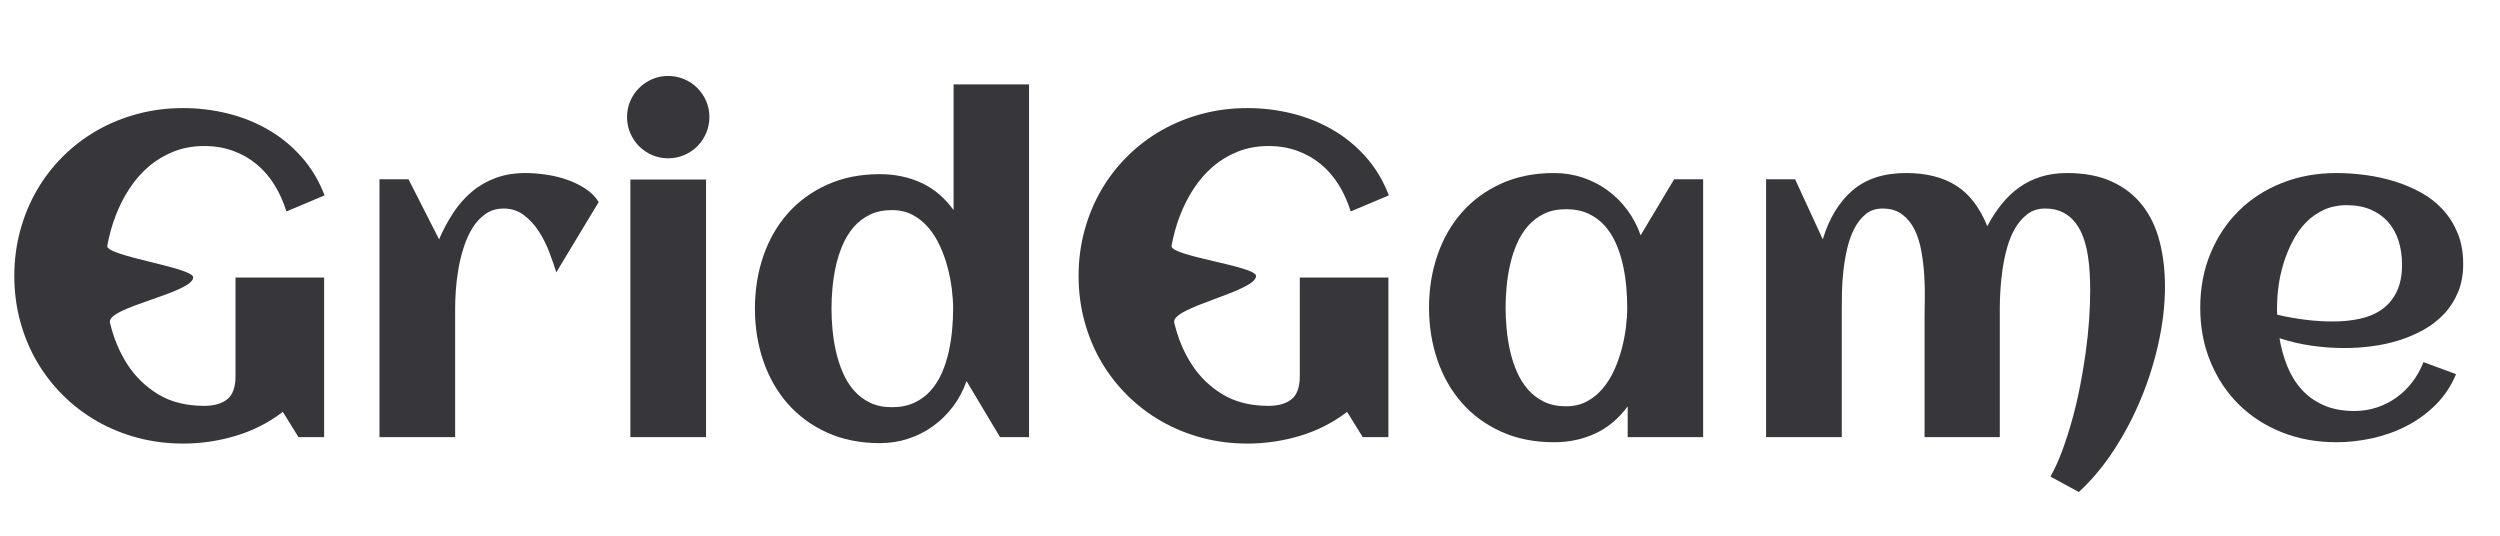
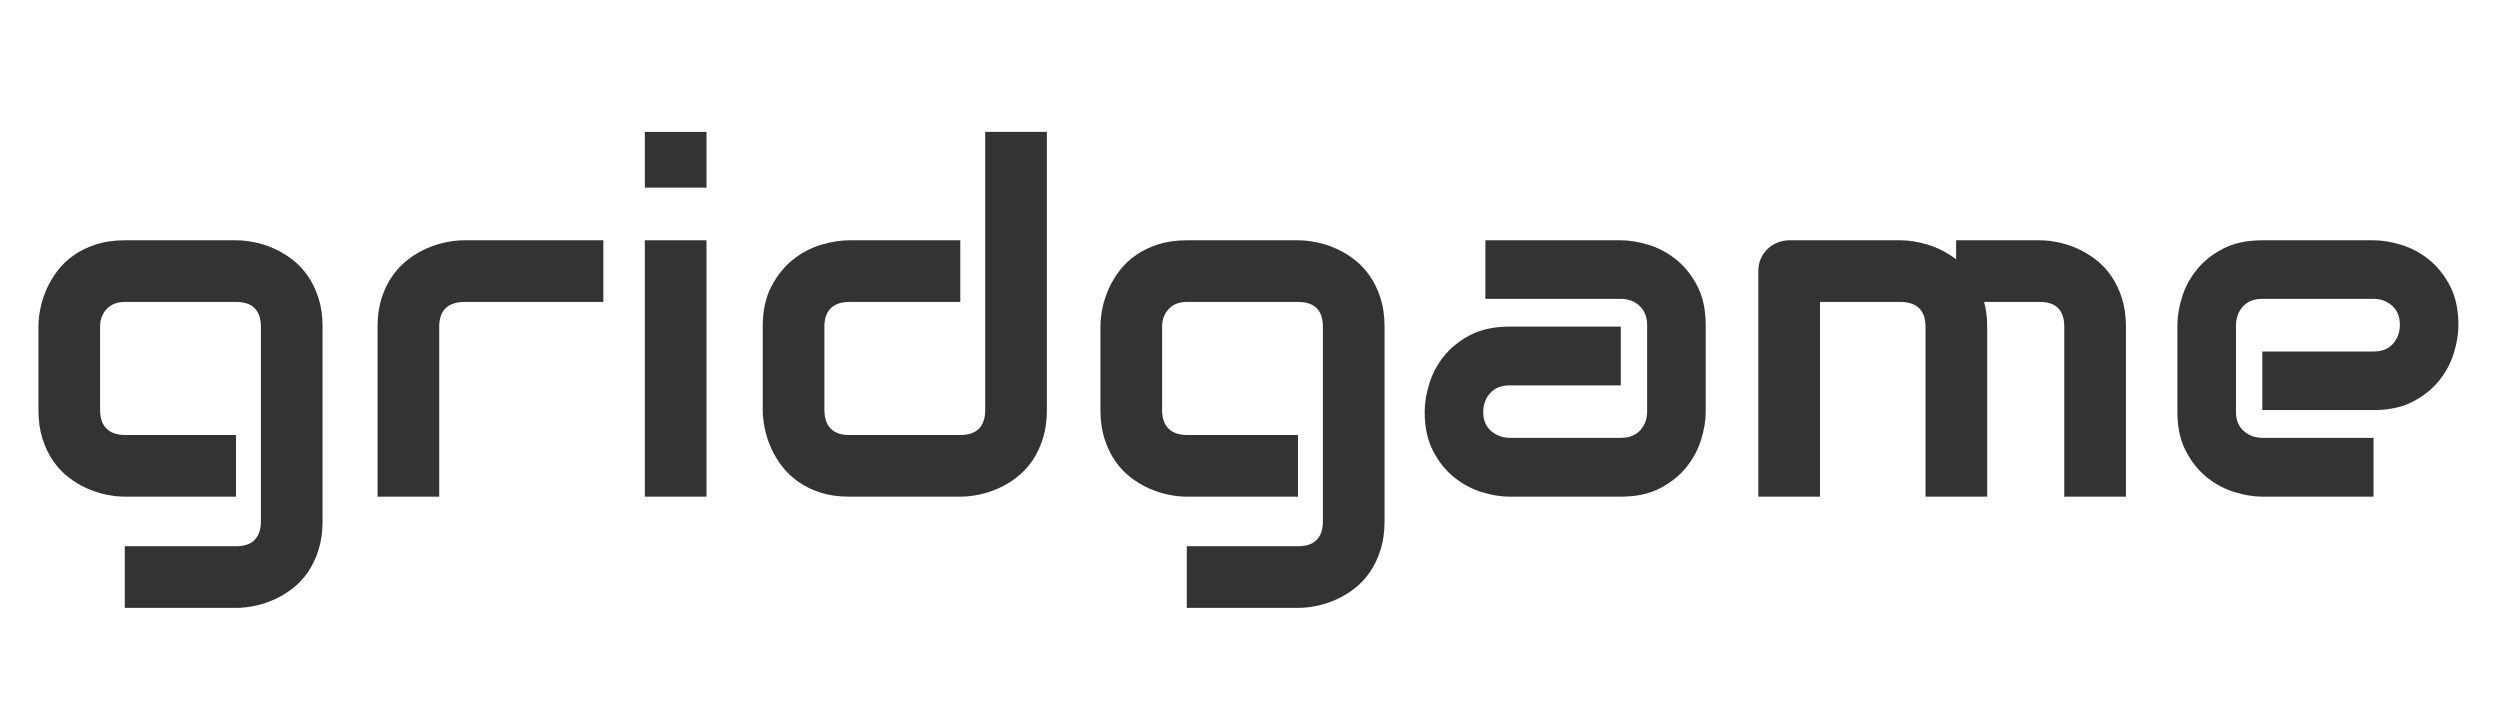
- <svg xmlns="http://www.w3.org/2000/svg" viewBox="0 0 700 150">
-   <path d="M 90.88 54.701 L 80.192 59.201 C 79.359 56.493 78.244 54.014 76.848 51.764 C 75.453 49.514 73.786 47.587 71.848 45.983 C 69.911 44.378 67.713 43.128 65.255 42.233 C 62.796 41.337 60.109 40.889 57.192 40.889 C 54.067 40.889 51.203 41.41 48.598 42.451 C 45.994 43.493 43.661 44.899 41.598 46.67 C 39.536 48.441 37.734 50.514 36.192 52.889 C 34.651 55.264 33.369 57.795 32.348 60.483 C 31.327 63.17 30.557 65.951 30.036 68.826 C 29.515 71.701 54.089 74.902 54.089 77.652 C 54.089 82.027 29.765 85.993 30.786 90.326 C 31.807 94.659 33.432 98.555 35.661 102.014 C 37.89 105.472 40.776 108.274 44.317 110.42 C 47.859 112.566 52.151 113.639 57.192 113.639 C 59.942 113.639 62.088 113.024 63.63 111.795 C 65.171 110.566 65.942 108.409 65.942 105.326 L 65.942 77.701 L 90.755 77.701 L 90.755 122.389 L 83.567 122.389 L 79.192 115.326 C 75.192 118.368 70.786 120.608 65.973 122.045 C 61.161 123.482 56.255 124.201 51.255 124.201 C 46.838 124.201 42.599 123.659 38.536 122.576 C 34.473 121.493 30.692 119.951 27.192 117.951 C 23.692 115.951 20.515 113.534 17.661 110.701 C 14.807 107.868 12.369 104.722 10.348 101.264 C 8.327 97.805 6.765 94.045 5.661 89.983 C 4.557 85.92 4.005 81.681 4.005 77.264 C 4.005 72.847 4.557 68.608 5.661 64.545 C 6.765 60.482 8.327 56.712 10.348 53.233 C 12.369 49.754 14.807 46.597 17.661 43.764 C 20.515 40.931 23.692 38.514 27.192 36.514 C 30.692 34.514 34.473 32.972 38.536 31.889 C 42.599 30.806 46.838 30.264 51.255 30.264 C 55.505 30.264 59.661 30.764 63.723 31.764 C 67.786 32.764 71.567 34.274 75.067 36.295 C 78.567 38.316 81.682 40.857 84.411 43.92 C 87.14 46.983 89.297 50.576 90.88 54.701 Z" style="fill: rgb(54, 54, 59); white-space: pre;" />
-   <path d="M 167.63 56.576 L 155.755 76.264 Q 155.005 73.764 153.817 70.639 Q 152.63 67.514 150.88 64.795 Q 149.13 62.076 146.692 60.233 Q 144.255 58.389 141.067 58.389 Q 138.13 58.389 135.973 59.889 Q 133.817 61.389 132.317 63.795 Q 130.817 66.201 129.848 69.233 Q 128.88 72.264 128.348 75.358 Q 127.817 78.451 127.63 81.295 Q 127.442 84.139 127.442 86.201 L 127.442 122.389 L 106.255 122.389 L 106.255 50.201 L 114.38 50.201 L 122.942 67.014 Q 124.692 62.951 126.942 59.545 Q 129.192 56.139 132.13 53.67 Q 135.067 51.201 138.786 49.826 Q 142.505 48.451 147.192 48.451 Q 149.63 48.451 152.63 48.858 Q 155.63 49.264 158.505 50.233 Q 161.38 51.201 163.817 52.764 Q 166.255 54.326 167.63 56.576 Z" style="fill: rgb(54, 54, 59); white-space: pre;" />
-   <path d="M 198.63 32.764 Q 198.63 35.139 197.723 37.264 Q 196.817 39.389 195.255 40.951 Q 193.692 42.514 191.567 43.42 Q 189.442 44.326 187.067 44.326 Q 184.692 44.326 182.598 43.42 Q 180.505 42.514 178.942 40.951 Q 177.38 39.389 176.473 37.264 Q 175.567 35.139 175.567 32.764 Q 175.567 30.389 176.473 28.295 Q 177.38 26.201 178.942 24.639 Q 180.505 23.076 182.598 22.17 Q 184.692 21.264 187.067 21.264 Q 189.442 21.264 191.567 22.17 Q 193.692 23.076 195.255 24.639 Q 196.817 26.201 197.723 28.295 Q 198.63 30.389 198.63 32.764 Z M 197.692 122.389 L 176.505 122.389 L 176.505 50.264 L 197.692 50.264 Z" style="fill: rgb(54, 54, 59); white-space: pre;" />
-   <path d="M 288.13 122.389 L 280.005 122.389 L 270.63 106.701 Q 269.255 110.639 266.848 113.826 Q 264.442 117.014 261.286 119.295 Q 258.13 121.576 254.348 122.826 Q 250.567 124.076 246.38 124.076 Q 238.13 124.076 231.63 121.139 Q 225.13 118.201 220.63 113.108 Q 216.13 108.014 213.755 101.139 Q 211.38 94.264 211.38 86.389 Q 211.38 78.514 213.755 71.639 Q 216.13 64.764 220.63 59.701 Q 225.13 54.639 231.63 51.701 Q 238.13 48.764 246.38 48.764 Q 252.692 48.764 257.973 51.201 Q 263.255 53.639 267.005 58.826 L 267.005 23.639 L 288.13 23.639 Z M 266.88 86.389 Q 266.88 83.889 266.505 80.889 Q 266.13 77.889 265.317 74.826 Q 264.505 71.764 263.192 68.889 Q 261.88 66.014 259.973 63.764 Q 258.067 61.514 255.536 60.17 Q 253.005 58.826 249.755 58.826 Q 246.192 58.826 243.567 60.108 Q 240.942 61.389 239.067 63.545 Q 237.192 65.701 235.973 68.514 Q 234.755 71.326 234.067 74.389 Q 233.38 77.451 233.098 80.545 Q 232.817 83.639 232.817 86.389 Q 232.817 89.139 233.098 92.233 Q 233.38 95.326 234.067 98.389 Q 234.755 101.451 235.973 104.295 Q 237.192 107.139 239.067 109.295 Q 240.942 111.451 243.567 112.733 Q 246.192 114.014 249.755 114.014 Q 253.317 114.014 256.005 112.764 Q 258.692 111.514 260.598 109.358 Q 262.505 107.201 263.723 104.42 Q 264.942 101.639 265.63 98.545 Q 266.317 95.451 266.598 92.326 Q 266.88 89.201 266.88 86.389 Z" style="fill: rgb(54, 54, 59); white-space: pre;" />
-   <path d="M 388.879 54.701 L 378.192 59.201 C 377.359 56.493 376.244 54.014 374.848 51.764 C 373.452 49.514 371.785 47.587 369.848 45.983 C 367.911 44.378 365.713 43.128 363.254 42.233 C 360.796 41.337 358.109 40.889 355.192 40.889 C 352.067 40.889 349.202 41.41 346.598 42.451 C 343.994 43.493 341.661 44.899 339.598 46.67 C 337.535 48.441 335.733 50.514 334.192 52.889 C 332.65 55.264 331.369 57.795 330.348 60.483 C 329.327 63.17 328.557 65.951 328.036 68.826 C 327.515 71.701 351.7 74.514 351.7 77.264 C 351.7 81.639 327.765 85.993 328.786 90.326 C 329.807 94.659 331.432 98.555 333.661 102.014 C 335.89 105.472 338.775 108.274 342.317 110.42 C 345.858 112.566 350.15 113.639 355.192 113.639 C 357.942 113.639 360.088 113.024 361.629 111.795 C 363.171 110.566 363.942 108.409 363.942 105.326 L 363.942 77.701 L 388.754 77.701 L 388.754 122.389 L 381.567 122.389 L 377.192 115.326 C 373.192 118.368 368.786 120.608 363.973 122.045 C 359.16 123.482 354.254 124.201 349.254 124.201 C 344.837 124.201 340.598 123.659 336.536 122.576 C 332.473 121.493 328.692 119.951 325.192 117.951 C 321.692 115.951 318.515 113.534 315.661 110.701 C 312.806 107.868 310.369 104.722 308.348 101.264 C 306.327 97.805 304.765 94.045 303.661 89.983 C 302.556 85.92 302.004 81.681 302.004 77.264 C 302.004 72.847 302.556 68.608 303.661 64.545 C 304.765 60.482 306.327 56.712 308.348 53.233 C 310.369 49.754 312.806 46.597 315.661 43.764 C 318.515 40.931 321.692 38.514 325.192 36.514 C 328.692 34.514 332.473 32.972 336.536 31.889 C 340.598 30.806 344.837 30.264 349.254 30.264 C 353.504 30.264 357.66 30.764 361.723 31.764 C 365.786 32.764 369.567 34.274 373.067 36.295 C 376.567 38.316 379.682 40.857 382.411 43.92 C 385.14 46.983 387.296 50.576 388.879 54.701 Z" style="fill: rgb(54, 54, 59); white-space: pre;" />
-   <path d="M 476.879 122.389 L 455.754 122.389 L 455.754 113.764 Q 452.004 118.889 446.723 121.358 Q 441.442 123.826 435.129 123.826 Q 426.879 123.826 420.379 120.889 Q 413.879 117.951 409.379 112.858 Q 404.879 107.764 402.504 100.889 Q 400.129 94.014 400.129 86.139 Q 400.129 78.264 402.504 71.389 Q 404.879 64.514 409.379 59.42 Q 413.879 54.326 420.379 51.389 Q 426.879 48.451 435.129 48.451 Q 439.317 48.451 443.098 49.701 Q 446.879 50.951 450.036 53.233 Q 453.192 55.514 455.598 58.733 Q 458.004 61.951 459.379 65.889 L 468.754 50.201 L 476.879 50.201 Z M 455.629 86.139 Q 455.629 83.326 455.348 80.201 Q 455.067 77.076 454.379 74.014 Q 453.692 70.951 452.473 68.17 Q 451.254 65.389 449.348 63.233 Q 447.442 61.076 444.754 59.826 Q 442.067 58.576 438.504 58.576 Q 434.942 58.576 432.317 59.858 Q 429.692 61.139 427.817 63.295 Q 425.942 65.451 424.723 68.264 Q 423.504 71.076 422.817 74.139 Q 422.129 77.201 421.848 80.295 Q 421.567 83.389 421.567 86.139 Q 421.567 88.889 421.848 92.014 Q 422.129 95.139 422.817 98.201 Q 423.504 101.264 424.723 104.076 Q 425.942 106.889 427.817 109.045 Q 429.692 111.201 432.317 112.483 Q 434.942 113.764 438.504 113.764 Q 441.754 113.764 444.286 112.42 Q 446.817 111.076 448.723 108.826 Q 450.629 106.576 451.942 103.701 Q 453.254 100.826 454.067 97.764 Q 454.879 94.701 455.254 91.67 Q 455.629 88.639 455.629 86.139 Z" style="fill: rgb(54, 54, 59); white-space: pre;" />
-   <path d="M 606.192 80.264 Q 606.192 87.701 604.442 95.764 Q 602.692 103.826 599.536 111.483 Q 596.379 119.139 591.942 125.951 Q 587.504 132.764 582.067 137.764 L 574.129 133.451 Q 575.942 130.201 577.442 126.139 Q 578.942 122.076 580.192 117.576 Q 581.442 113.076 582.379 108.326 Q 583.317 103.576 583.973 98.858 Q 584.629 94.139 584.942 89.701 Q 585.254 85.264 585.254 81.389 Q 585.254 79.201 585.129 76.639 Q 585.004 74.076 584.598 71.514 Q 584.192 68.951 583.379 66.608 Q 582.567 64.264 581.161 62.42 Q 579.754 60.576 577.661 59.483 Q 575.567 58.389 572.629 58.389 Q 569.754 58.389 567.723 59.92 Q 565.692 61.451 564.254 63.889 Q 562.817 66.326 561.973 69.389 Q 561.129 72.451 560.692 75.545 Q 560.254 78.639 560.098 81.451 Q 559.942 84.264 559.942 86.201 L 559.942 122.389 L 538.879 122.389 L 538.879 88.764 Q 538.879 86.576 538.942 83.483 Q 539.004 80.389 538.786 77.014 Q 538.567 73.639 537.973 70.295 Q 537.379 66.951 536.098 64.326 Q 534.817 61.701 532.629 60.045 Q 530.442 58.389 527.129 58.389 Q 524.317 58.389 522.411 59.951 Q 520.504 61.514 519.223 63.983 Q 517.942 66.451 517.223 69.545 Q 516.504 72.639 516.161 75.733 Q 515.817 78.826 515.754 81.608 Q 515.692 84.389 515.692 86.201 L 515.692 122.389 L 494.504 122.389 L 494.504 50.201 L 502.629 50.201 L 510.379 67.014 Q 513.004 58.264 518.661 53.358 Q 524.317 48.451 533.692 48.451 Q 542.129 48.451 547.692 51.951 Q 553.254 55.451 556.442 63.326 Q 558.254 59.889 560.473 57.139 Q 562.692 54.389 565.411 52.451 Q 568.129 50.514 571.442 49.483 Q 574.754 48.451 578.754 48.451 Q 586.129 48.451 591.348 50.858 Q 596.567 53.264 599.879 57.514 Q 603.192 61.764 604.692 67.608 Q 606.192 73.451 606.192 80.264 Z" style="fill: rgb(54, 54, 59); white-space: pre;" />
-   <path d="M 637.63 88.139 Q 641.505 89.014 645.38 89.514 Q 649.255 90.014 653.192 90.014 Q 657.317 90.014 660.848 89.233 Q 664.38 88.451 666.973 86.608 Q 669.567 84.764 671.067 81.701 Q 672.567 78.639 672.567 74.076 Q 672.567 70.389 671.567 67.326 Q 670.567 64.264 668.598 62.076 Q 666.63 59.889 663.755 58.67 Q 660.88 57.451 657.067 57.451 Q 653.505 57.451 650.661 58.764 Q 647.817 60.076 645.661 62.295 Q 643.505 64.514 641.973 67.451 Q 640.442 70.389 639.442 73.576 Q 638.442 76.764 638.005 80.014 Q 637.567 83.264 637.567 86.139 Q 637.567 86.639 637.567 87.139 Q 637.567 87.639 637.63 88.139 Z M 689.692 73.889 Q 689.692 78.326 688.255 81.795 Q 686.817 85.264 684.348 87.889 Q 681.88 90.514 678.63 92.326 Q 675.38 94.139 671.692 95.295 Q 668.005 96.451 664.098 96.951 Q 660.192 97.451 656.505 97.451 Q 651.817 97.451 647.255 96.795 Q 642.692 96.139 638.255 94.701 Q 638.942 98.826 640.442 102.545 Q 641.942 106.264 644.442 109.045 Q 646.942 111.826 650.598 113.451 Q 654.255 115.076 659.255 115.076 Q 662.567 115.076 665.567 114.076 Q 668.567 113.076 671.067 111.264 Q 673.567 109.451 675.473 106.951 Q 677.38 104.451 678.567 101.389 L 687.692 104.764 Q 685.63 109.701 682.036 113.295 Q 678.442 116.889 673.911 119.233 Q 669.38 121.576 664.286 122.701 Q 659.192 123.826 654.192 123.826 Q 645.942 123.826 638.942 121.045 Q 631.942 118.264 626.88 113.264 Q 621.817 108.264 618.942 101.326 Q 616.067 94.389 616.067 86.139 Q 616.067 77.889 618.942 70.951 Q 621.817 64.014 626.88 59.014 Q 631.942 54.014 638.942 51.233 Q 645.942 48.451 654.192 48.451 Q 658.192 48.451 662.38 49.014 Q 666.567 49.576 670.505 50.795 Q 674.442 52.014 677.942 53.951 Q 681.442 55.889 684.036 58.733 Q 686.63 61.576 688.161 65.326 Q 689.692 69.076 689.692 73.889 Z" style="fill: rgb(54, 54, 59); white-space: pre;" />
+ <svg xmlns="http://www.w3.org/2000/svg" viewBox="0 0 700 200">
+   <path d="M 90.317 145.971 Q 90.317 150.42 89.188 153.973 Q 88.06 157.526 86.2 160.215 Q 84.341 162.905 81.884 164.797 Q 79.427 166.69 76.737 167.885 Q 74.048 169.081 71.292 169.645 Q 68.536 170.21 66.079 170.21 L 34.935 170.21 L 34.935 152.944 L 66.079 152.944 Q 69.599 152.944 71.325 151.151 Q 73.052 149.358 73.052 145.971 L 73.052 91.452 Q 73.052 88.065 71.325 86.305 Q 69.599 84.545 66.079 84.545 L 34.935 84.545 Q 31.747 84.545 29.888 86.504 Q 28.028 88.463 28.028 91.452 L 28.028 114.827 Q 28.028 118.213 29.821 120.006 Q 31.614 121.799 35.067 121.799 L 66.079 121.799 L 66.079 139.065 L 34.935 139.065 Q 32.477 139.065 29.755 138.501 Q 27.032 137.936 24.343 136.741 Q 21.653 135.545 19.196 133.653 Q 16.739 131.76 14.88 129.071 Q 13.02 126.381 11.892 122.829 Q 10.763 119.276 10.763 114.827 L 10.763 91.452 Q 10.763 88.995 11.327 86.272 Q 11.892 83.549 13.087 80.86 Q 14.282 78.17 16.175 75.713 Q 18.067 73.256 20.757 71.397 Q 23.446 69.538 26.966 68.409 Q 30.485 67.28 34.935 67.28 L 66.079 67.28 Q 68.536 67.28 71.292 67.844 Q 74.048 68.409 76.737 69.604 Q 79.427 70.799 81.884 72.692 Q 84.341 74.585 86.2 77.274 Q 88.06 79.963 89.188 83.483 Q 90.317 87.003 90.317 91.452 Z" style="fill: rgb(51, 51, 51); white-space: pre;" />
+   <path d="M 168.935 84.545 L 130.087 84.545 Q 126.567 84.545 124.774 86.305 Q 122.981 88.065 122.981 91.452 L 122.981 139.065 L 105.716 139.065 L 105.716 91.452 Q 105.716 87.003 106.845 83.483 Q 107.974 79.963 109.866 77.274 Q 111.759 74.585 114.216 72.692 Q 116.673 70.799 119.362 69.604 Q 122.052 68.409 124.808 67.844 Q 127.563 67.28 129.954 67.28 L 168.935 67.28 Z" style="fill: rgb(51, 51, 51); white-space: pre;" />
+   <path d="M 197.817 52.538 L 180.552 52.538 L 180.552 36.932 L 197.817 36.932 Z M 197.817 139.065 L 180.552 139.065 L 180.552 67.28 L 197.817 67.28 Z" style="fill: rgb(51, 51, 51); white-space: pre;" />
+   <path d="M 293.122 114.827 Q 293.122 119.276 291.993 122.829 Q 290.864 126.381 289.005 129.071 Q 287.145 131.76 284.688 133.653 Q 282.231 135.545 279.542 136.741 Q 276.852 137.936 274.097 138.501 Q 271.341 139.065 268.884 139.065 L 237.739 139.065 Q 233.29 139.065 229.77 137.936 Q 226.251 136.807 223.561 134.915 Q 220.872 133.022 218.979 130.565 Q 217.087 128.108 215.892 125.419 Q 214.696 122.729 214.132 119.973 Q 213.567 117.217 213.567 114.827 L 213.567 91.452 Q 213.567 84.811 215.991 80.196 Q 218.415 75.581 222.034 72.692 Q 225.653 69.803 229.903 68.542 Q 234.153 67.28 237.739 67.28 L 268.884 67.28 L 268.884 84.545 L 237.872 84.545 Q 234.419 84.545 232.626 86.305 Q 230.833 88.065 230.833 91.452 L 230.833 114.694 Q 230.833 118.213 232.593 120.006 Q 234.352 121.799 237.739 121.799 L 268.884 121.799 Q 272.403 121.799 274.13 120.006 Q 275.856 118.213 275.856 114.827 L 275.856 36.932 L 293.122 36.932 Z" style="fill: rgb(51, 51, 51); white-space: pre;" />
+   <path d="M 387.677 145.971 Q 387.677 150.42 386.548 153.973 Q 385.419 157.526 383.56 160.215 Q 381.7 162.905 379.243 164.797 Q 376.786 166.69 374.097 167.885 Q 371.407 169.081 368.651 169.645 Q 365.895 170.21 363.438 170.21 L 332.294 170.21 L 332.294 152.944 L 363.438 152.944 Q 366.958 152.944 368.685 151.151 Q 370.411 149.358 370.411 145.971 L 370.411 91.452 Q 370.411 88.065 368.685 86.305 Q 366.958 84.545 363.438 84.545 L 332.294 84.545 Q 329.106 84.545 327.247 86.504 Q 325.388 88.463 325.388 91.452 L 325.388 114.827 Q 325.388 118.213 327.181 120.006 Q 328.974 121.799 332.427 121.799 L 363.438 121.799 L 363.438 139.065 L 332.294 139.065 Q 329.837 139.065 327.114 138.501 Q 324.392 137.936 321.702 136.741 Q 319.013 135.545 316.556 133.653 Q 314.099 131.76 312.239 129.071 Q 310.38 126.381 309.251 122.829 Q 308.122 119.276 308.122 114.827 L 308.122 91.452 Q 308.122 88.995 308.686 86.272 Q 309.251 83.549 310.446 80.86 Q 311.642 78.17 313.534 75.713 Q 315.427 73.256 318.116 71.397 Q 320.806 69.538 324.325 68.409 Q 327.845 67.28 332.294 67.28 L 363.438 67.28 Q 365.895 67.28 368.651 67.844 Q 371.407 68.409 374.097 69.604 Q 376.786 70.799 379.243 72.692 Q 381.7 74.585 383.56 77.274 Q 385.419 79.963 386.548 83.483 Q 387.677 87.003 387.677 91.452 Z" style="fill: rgb(51, 51, 51); white-space: pre;" />
+   <path d="M 477.599 115.292 Q 477.599 118.878 476.337 123.028 Q 475.075 127.178 472.253 130.731 Q 469.431 134.284 464.882 136.674 Q 460.333 139.065 453.825 139.065 L 422.681 139.065 Q 419.095 139.065 414.944 137.803 Q 410.794 136.542 407.241 133.719 Q 403.688 130.897 401.298 126.348 Q 398.907 121.799 398.907 115.292 Q 398.907 111.706 400.169 107.522 Q 401.431 103.338 404.253 99.786 Q 407.075 96.233 411.624 93.842 Q 416.173 91.452 422.681 91.452 L 453.825 91.452 L 453.825 107.92 L 422.681 107.92 Q 419.161 107.92 417.235 110.079 Q 415.31 112.237 415.31 115.424 Q 415.31 118.811 417.534 120.704 Q 419.759 122.596 422.813 122.596 L 453.825 122.596 Q 457.345 122.596 459.27 120.471 Q 461.196 118.346 461.196 115.159 L 461.196 91.053 Q 461.196 87.667 459.104 85.674 Q 457.013 83.682 453.825 83.682 L 415.907 83.682 L 415.907 67.28 L 453.825 67.28 Q 457.411 67.28 461.561 68.542 Q 465.712 69.803 469.265 72.626 Q 472.817 75.448 475.208 79.997 Q 477.599 84.545 477.599 91.053 Z" style="fill: rgb(51, 51, 51); white-space: pre;" />
+   <path d="M 556.415 139.065 L 539.149 139.065 L 539.149 91.452 Q 539.149 88.065 537.356 86.305 Q 535.563 84.545 532.044 84.545 L 509.599 84.545 L 509.599 139.065 L 492.333 139.065 L 492.333 75.846 Q 492.333 74.053 492.997 72.493 Q 493.661 70.932 494.856 69.77 Q 496.052 68.608 497.645 67.944 Q 499.239 67.28 501.032 67.28 L 532.177 67.28 Q 535.763 67.28 539.88 68.542 Q 543.997 69.803 547.716 72.592 L 547.716 67.28 L 571.091 67.28 Q 573.548 67.28 576.27 67.844 Q 578.993 68.409 581.683 69.604 Q 584.372 70.799 586.829 72.692 Q 589.286 74.585 591.145 77.274 Q 593.005 79.963 594.134 83.483 Q 595.263 87.003 595.263 91.452 L 595.263 139.065 L 577.997 139.065 L 577.997 91.452 Q 577.997 88.065 576.304 86.305 Q 574.61 84.545 571.091 84.545 L 555.552 84.545 Q 556.415 87.733 556.415 91.452 Z" style="fill: rgb(51, 51, 51); white-space: pre;" />
+   <path d="M 688.36 91.053 Q 688.36 94.639 687.099 98.79 Q 685.837 102.94 683.015 106.493 Q 680.192 110.045 675.643 112.436 Q 671.095 114.827 664.587 114.827 L 633.442 114.827 L 633.442 98.424 L 664.587 98.424 Q 668.106 98.424 670.032 96.266 Q 671.958 94.108 671.958 90.92 Q 671.958 87.534 669.8 85.608 Q 667.642 83.682 664.587 83.682 L 633.442 83.682 Q 629.923 83.682 627.997 85.84 Q 626.071 87.999 626.071 91.186 L 626.071 115.292 Q 626.071 118.745 628.229 120.67 Q 630.388 122.596 633.575 122.596 L 664.587 122.596 L 664.587 139.065 L 633.442 139.065 Q 629.856 139.065 625.706 137.803 Q 621.556 136.542 618.003 133.719 Q 614.45 130.897 612.06 126.348 Q 609.669 121.799 609.669 115.292 L 609.669 91.053 Q 609.669 87.467 610.931 83.317 Q 612.192 79.167 615.015 75.614 Q 617.837 72.061 622.386 69.67 Q 626.935 67.28 633.442 67.28 L 664.587 67.28 Q 668.173 67.28 672.323 68.542 Q 676.474 69.803 680.026 72.626 Q 683.579 75.448 685.97 79.997 Q 688.36 84.545 688.36 91.053 Z" style="fill: rgb(51, 51, 51); white-space: pre;" />
</svg>
